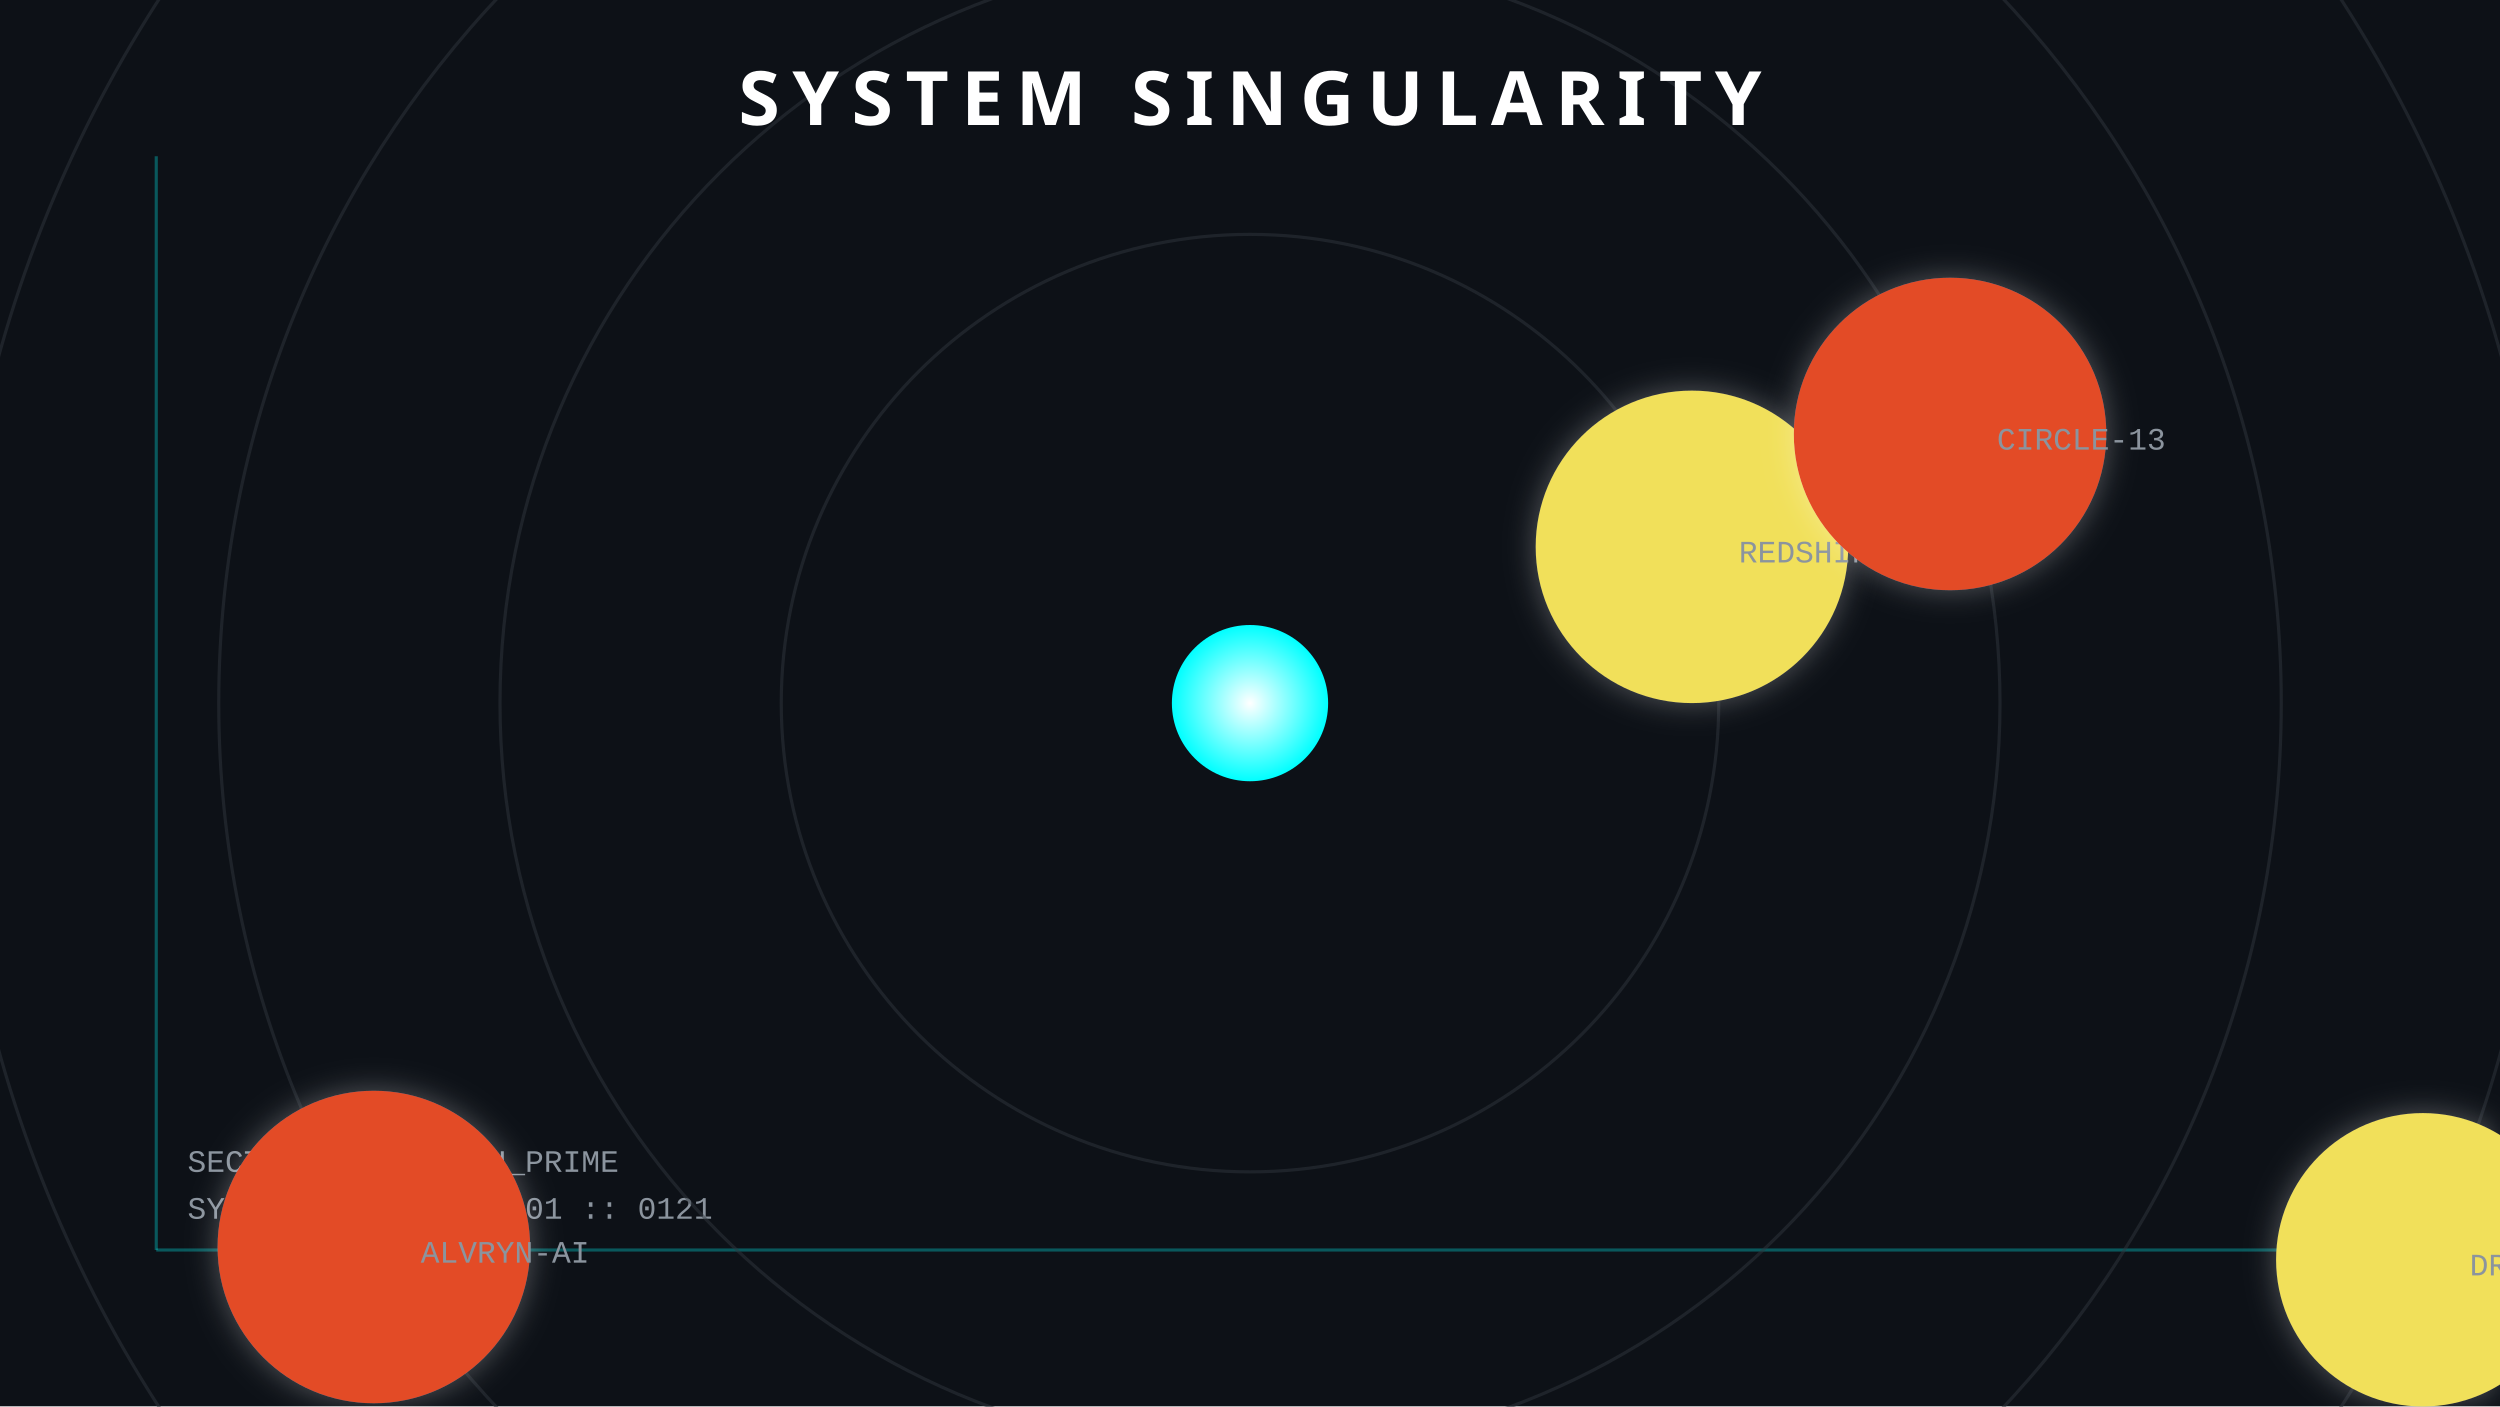
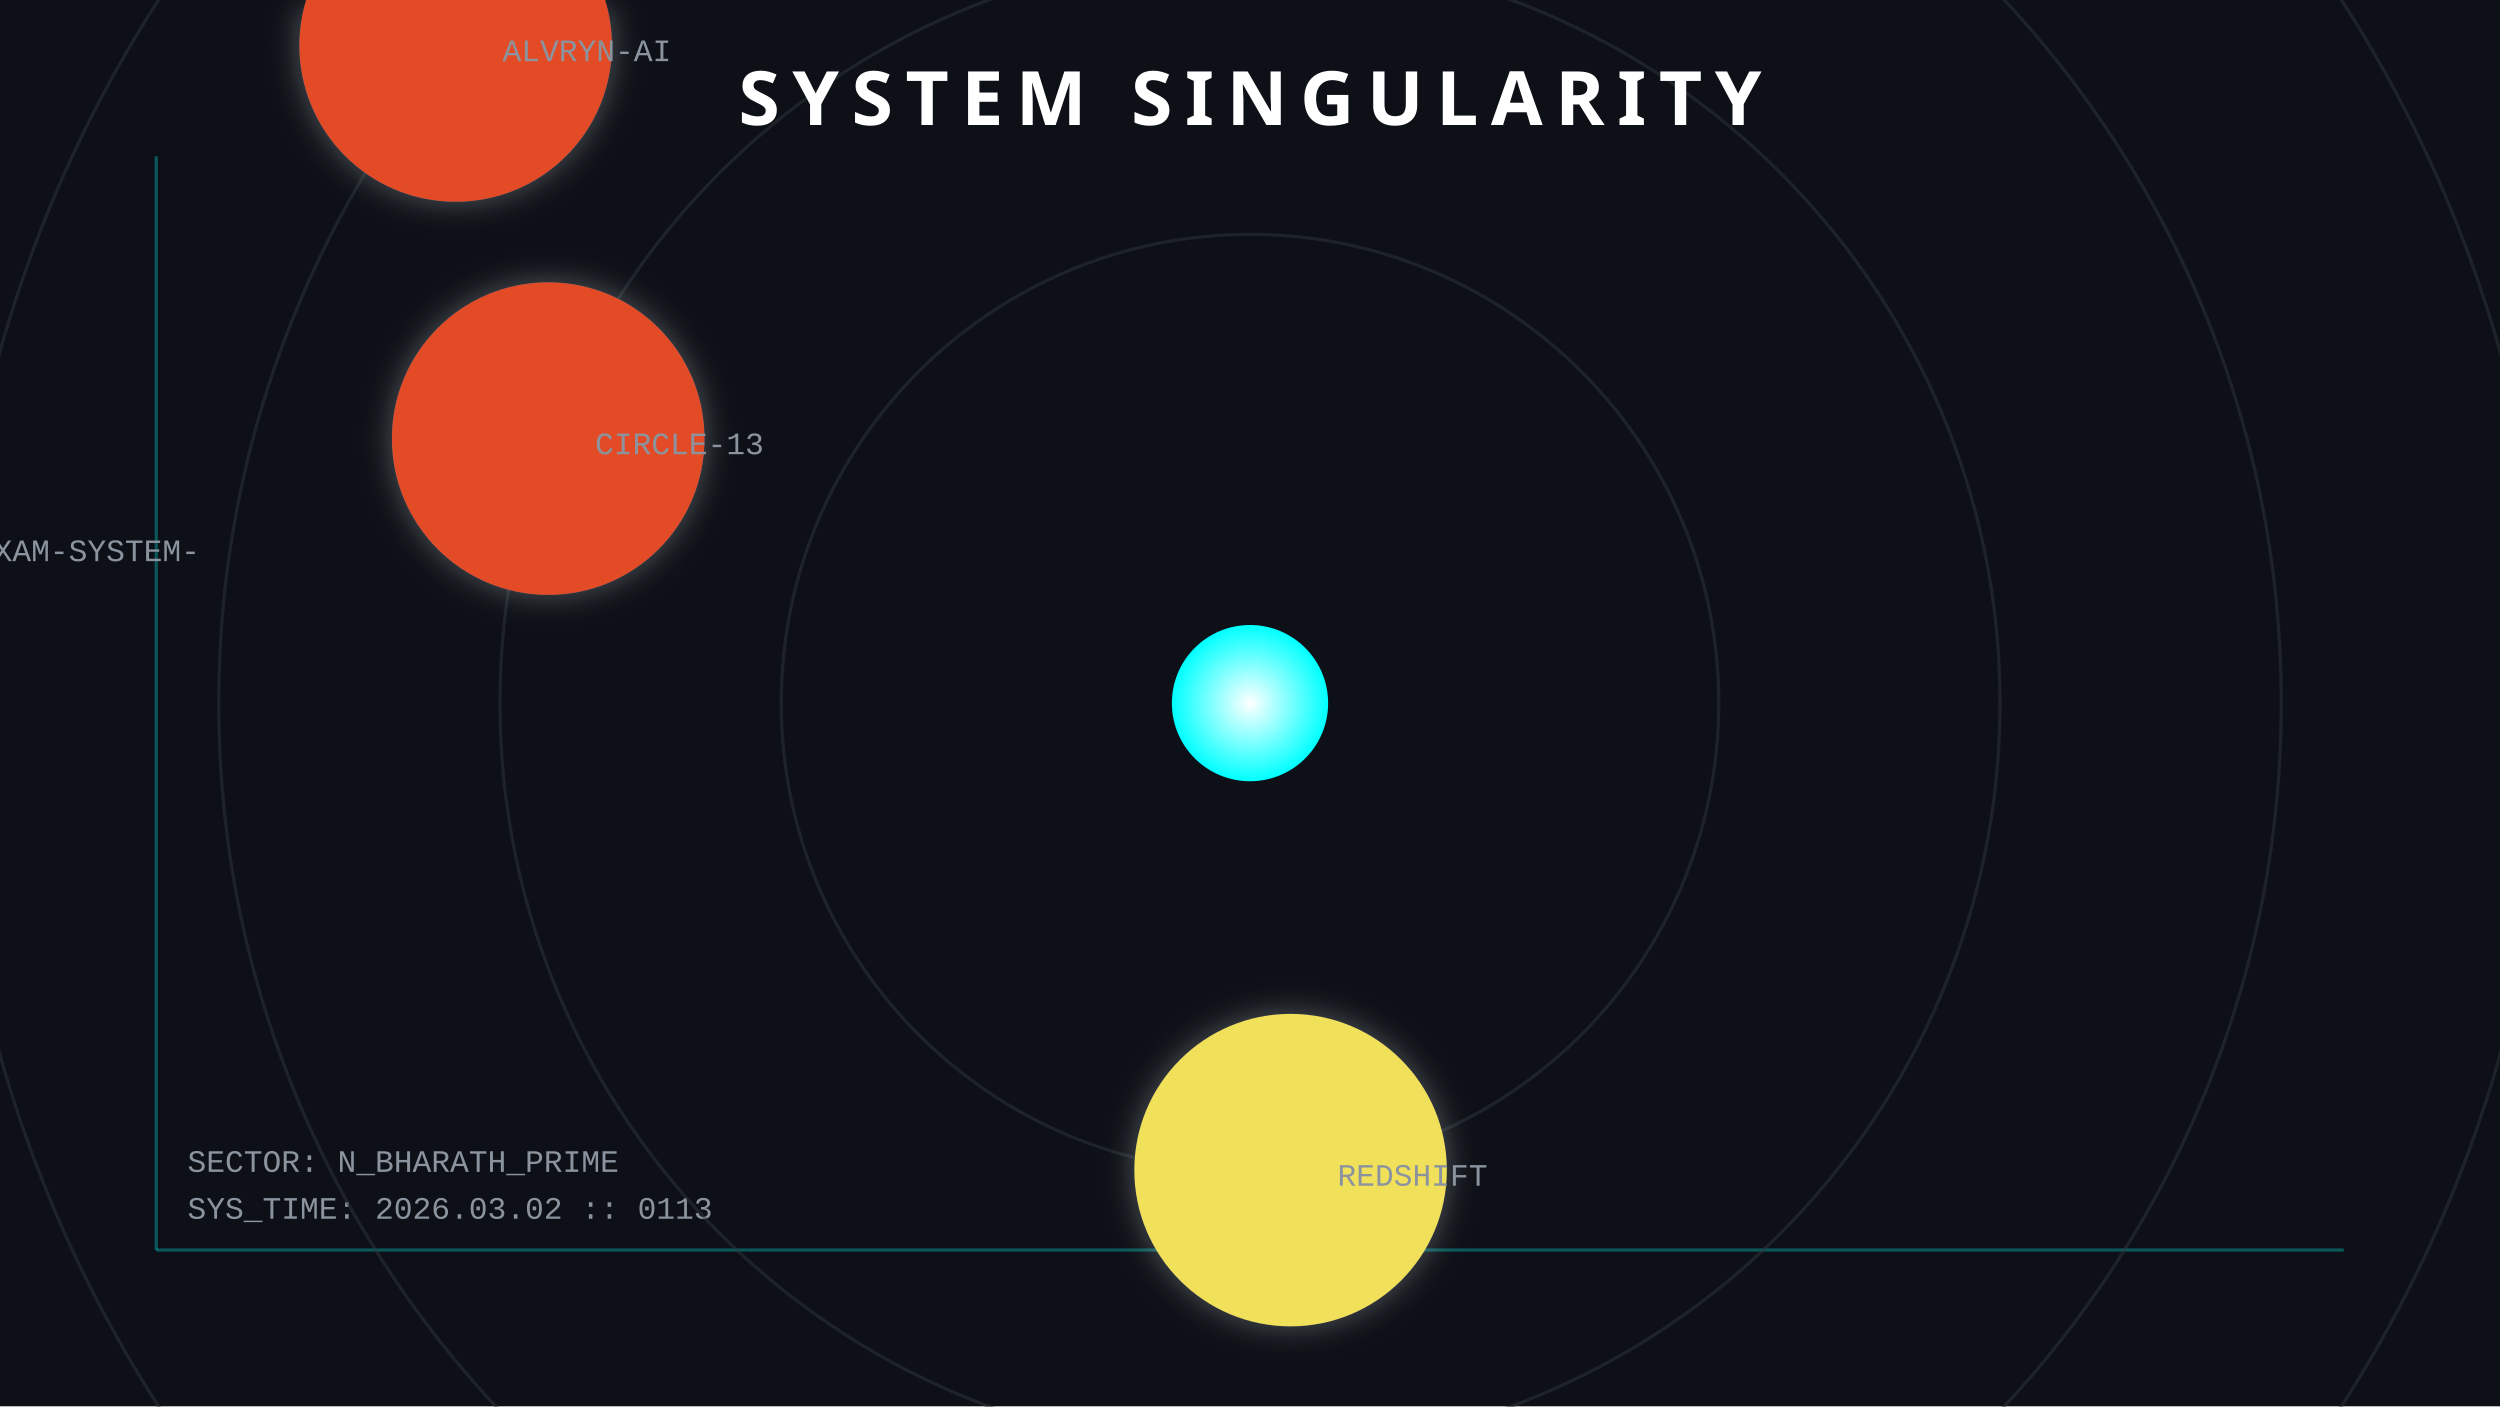
<svg xmlns="http://www.w3.org/2000/svg" width="800" height="450">
  <style>
        .orbit { fill: none; stroke: #30363d; stroke-width: 1; opacity: 0.5; }
        .planet { filter: drop-shadow(0 0 5px rgba(255,255,255,0.3)); }
        .text { font-family: 'Courier New', monospace; fill: #8b949e; font-size: 10px; }
        .title { font-family: sans-serif; fill: white; font-weight: bold; font-size: 24px; letter-spacing: 4px; }
        .hud-line { stroke: #00ffff; stroke-width: 1; opacity: 0.3; }
        
        /* ANIMATIONS */
        @keyframes pulse { 0% { r: 25; opacity: 0.8; } 50% { r: 30; opacity: 0.4; } 100% { r: 25; opacity: 0.8; } }
        .sun { animation: pulse 4s infinite; }
    </style>
  <rect width="100%" height="100%" fill="#0d1117" />
  <line x1="50" y1="50" x2="50" y2="400" class="hud-line" />
  <line x1="50" y1="400" x2="750" y2="400" class="hud-line" />
-   <text x="60" y="390" class="text">SYS_TIME: 2026.03.01 :: 0121</text>
+   <text x="60" y="390" class="text">SYS_TIME: 2026.03.02 :: 0113</text>
  <text x="60" y="375" class="text">SECTOR: N_BHARATH_PRIME</text>
  <circle cx="400" cy="225" r="25" fill="url(#grad1)" class="sun" />
  <defs>
    <radialGradient id="grad1" cx="50%" cy="50%" r="50%" fx="50%" fy="50%">
      <stop offset="0%" style="stop-color:white;stop-opacity:1" />
      <stop offset="100%" style="stop-color:#00ffff;stop-opacity:1" />
    </radialGradient>
  </defs>
  <circle cx="400" cy="225" r="150.0" class="orbit" />
-   <circle cx="541.418" cy="174.991" r="50" fill="#f1e05a" class="planet" />
-   <text x="556.418" y="179.991" class="text" fill="white">REDSHIFT</text>
+   <circle cx="412.986" cy="374.437" r="50" fill="#f1e05a" class="planet" />
+   <text x="427.986" y="379.437" class="text" fill="white">REDSHIFT</text>
  <circle cx="400" cy="225" r="240.0" class="orbit" />
-   <circle cx="624.014" cy="138.874" r="50" fill="#e34c26" class="planet" />
-   <text x="639.014" y="143.874" class="text" fill="white">CIRCLE-13</text>
+   <circle cx="175.423" cy="140.354" r="50" fill="#e34c26" class="planet" />
+   <text x="190.423" y="145.354" class="text" fill="white">CIRCLE-13</text>
  <circle cx="400" cy="225" r="330.0" class="orbit" />
-   <circle cx="119.629" cy="399.046" r="50" fill="#e34c26" class="planet" />
-   <text x="134.629" y="404.046" class="text" fill="white">ALVRYN-AI</text>
+   <circle cx="145.808" cy="14.556" r="50" fill="#e34c26" class="planet" />
+   <text x="160.808" y="19.556" class="text" fill="white">ALVRYN-AI</text>
  <circle cx="400" cy="225" r="415.422" class="orbit" />
-   <circle cx="775.293" cy="403.132" r="46.948" fill="#f1e05a" class="planet" />
-   <text x="790.293" y="408.132" class="text" fill="white">DRIFT-CIRCLE13</text>
+   <circle cx="629.223" cy="-121.457" r="46.948" fill="#f1e05a" class="planet" />
+   <text x="644.223" y="-116.457" class="text" fill="white">DRIFT-CIRCLE13</text>
  <circle cx="400" cy="225" r="461.81" class="orbit" />
-   <circle cx="602.877" cy="-189.86" r="20.925" fill="#2b7489" class="planet" />
-   <text x="617.877" y="-184.86" class="text" fill="white">DSATM-EXAM-SYSTEM-</text>
-   <circle cx="400" cy="225" r="504.832" class="orbit" />
-   <circle cx="890.733" cy="106.523" r="18.682" fill="#8b949e" class="planet" />
-   <text x="905.733" y="111.523" class="text" fill="white">NBHARATH1306</text>
-   <circle cx="400" cy="225" r="547.065" class="orbit" />
-   <circle cx="243.922" cy="-299.328" r="18.155" fill="#e34c26" class="planet" />
-   <text x="258.922" y="-294.328" class="text" fill="white">WEBSITE-EQUDATOR-TRADING-PLATFORM</text>
-   <circle cx="400" cy="225" r="577.897" class="orbit" />
-   <circle cx="547.619" cy="-333.725" r="10.555" fill="#8b949e" class="planet" />
-   <text x="562.619" y="-328.725" class="text" fill="white">FLASK</text>
-   <circle cx="400" cy="225" r="608.17" class="orbit" />
-   <circle cx="-207.906" cy="207.071" r="10.182" fill="#8b949e" class="planet" />
-   <text x="-192.906" y="212.071" class="text" fill="white">HCF-INTERNSHIP</text>
-   <circle cx="400" cy="225" r="637.039" class="orbit" />
-   <circle cx="296.278" cy="-403.539" r="9.246" fill="#8b949e" class="planet" />
+   <circle cx="-59.047" cy="174.564" r="20.925" fill="#2b7489" class="planet" />
+   <text x="-44.047" y="179.564" class="text" fill="white">DSATM-EXAM-SYSTEM-</text>
+   <circle cx="400" cy="225" r="504.834" class="orbit" />
+   <circle cx="39.088" cy="577.987" r="18.683" fill="#8b949e" class="planet" />
+   <text x="54.088" y="582.987" class="text" fill="white">NBHARATH1306</text>
+   <circle cx="400" cy="225" r="547.067" class="orbit" />
+   <circle cx="745.979" cy="648.769" r="18.155" fill="#e34c26" class="planet" />
+   <text x="760.979" y="653.769" class="text" fill="white">WEBSITE-EQUDATOR-TRADING-PLATFORM</text>
+   <circle cx="400" cy="225" r="577.899" class="orbit" />
+   <circle cx="848.498" cy="-139.441" r="10.555" fill="#8b949e" class="planet" />
+   <text x="863.498" y="-134.441" class="text" fill="white">FLASK</text>
+   <circle cx="400" cy="225" r="608.172" class="orbit" />
+   <circle cx="418.464" cy="832.892" r="10.182" fill="#8b949e" class="planet" />
+   <text x="433.464" y="837.892" class="text" fill="white">HCF-INTERNSHIP</text>
+   <circle cx="400" cy="225" r="637.041" class="orbit" />
+   <circle cx="469.528" cy="-408.235" r="9.246" fill="#8b949e" class="planet" />
  <text x="400" y="40" text-anchor="middle" class="title">SYSTEM SINGULARITY</text>
</svg>
